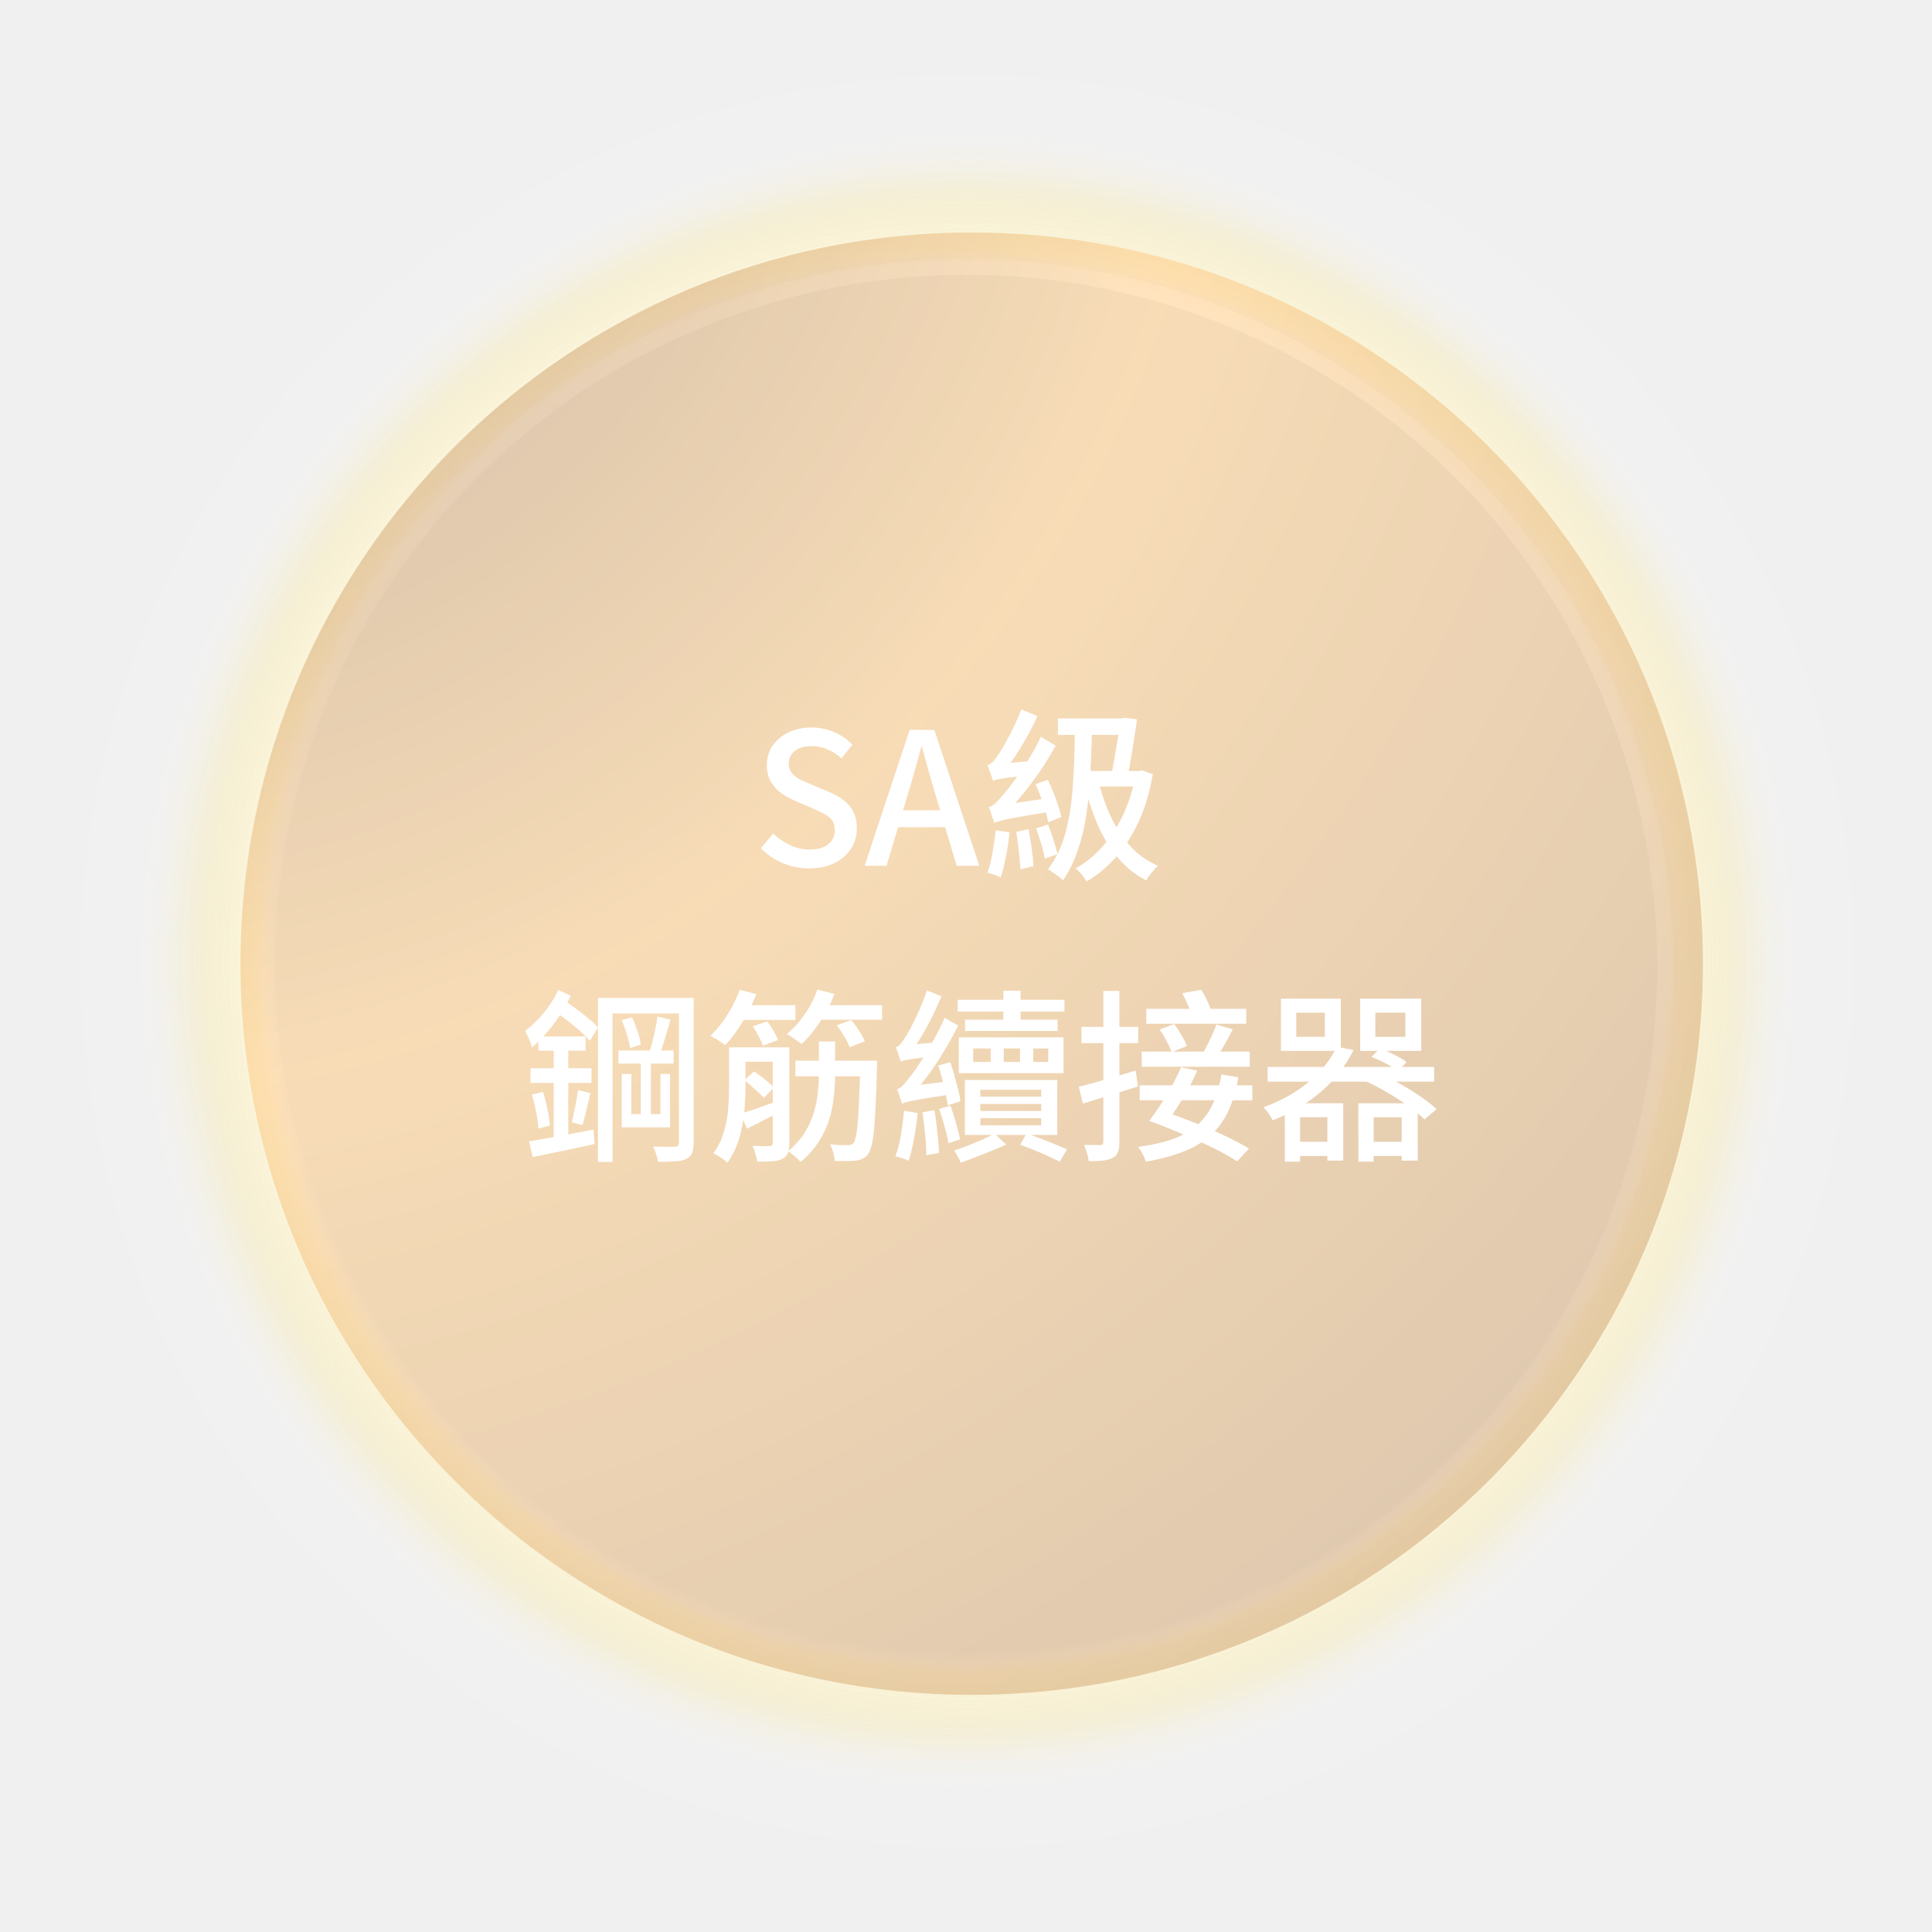
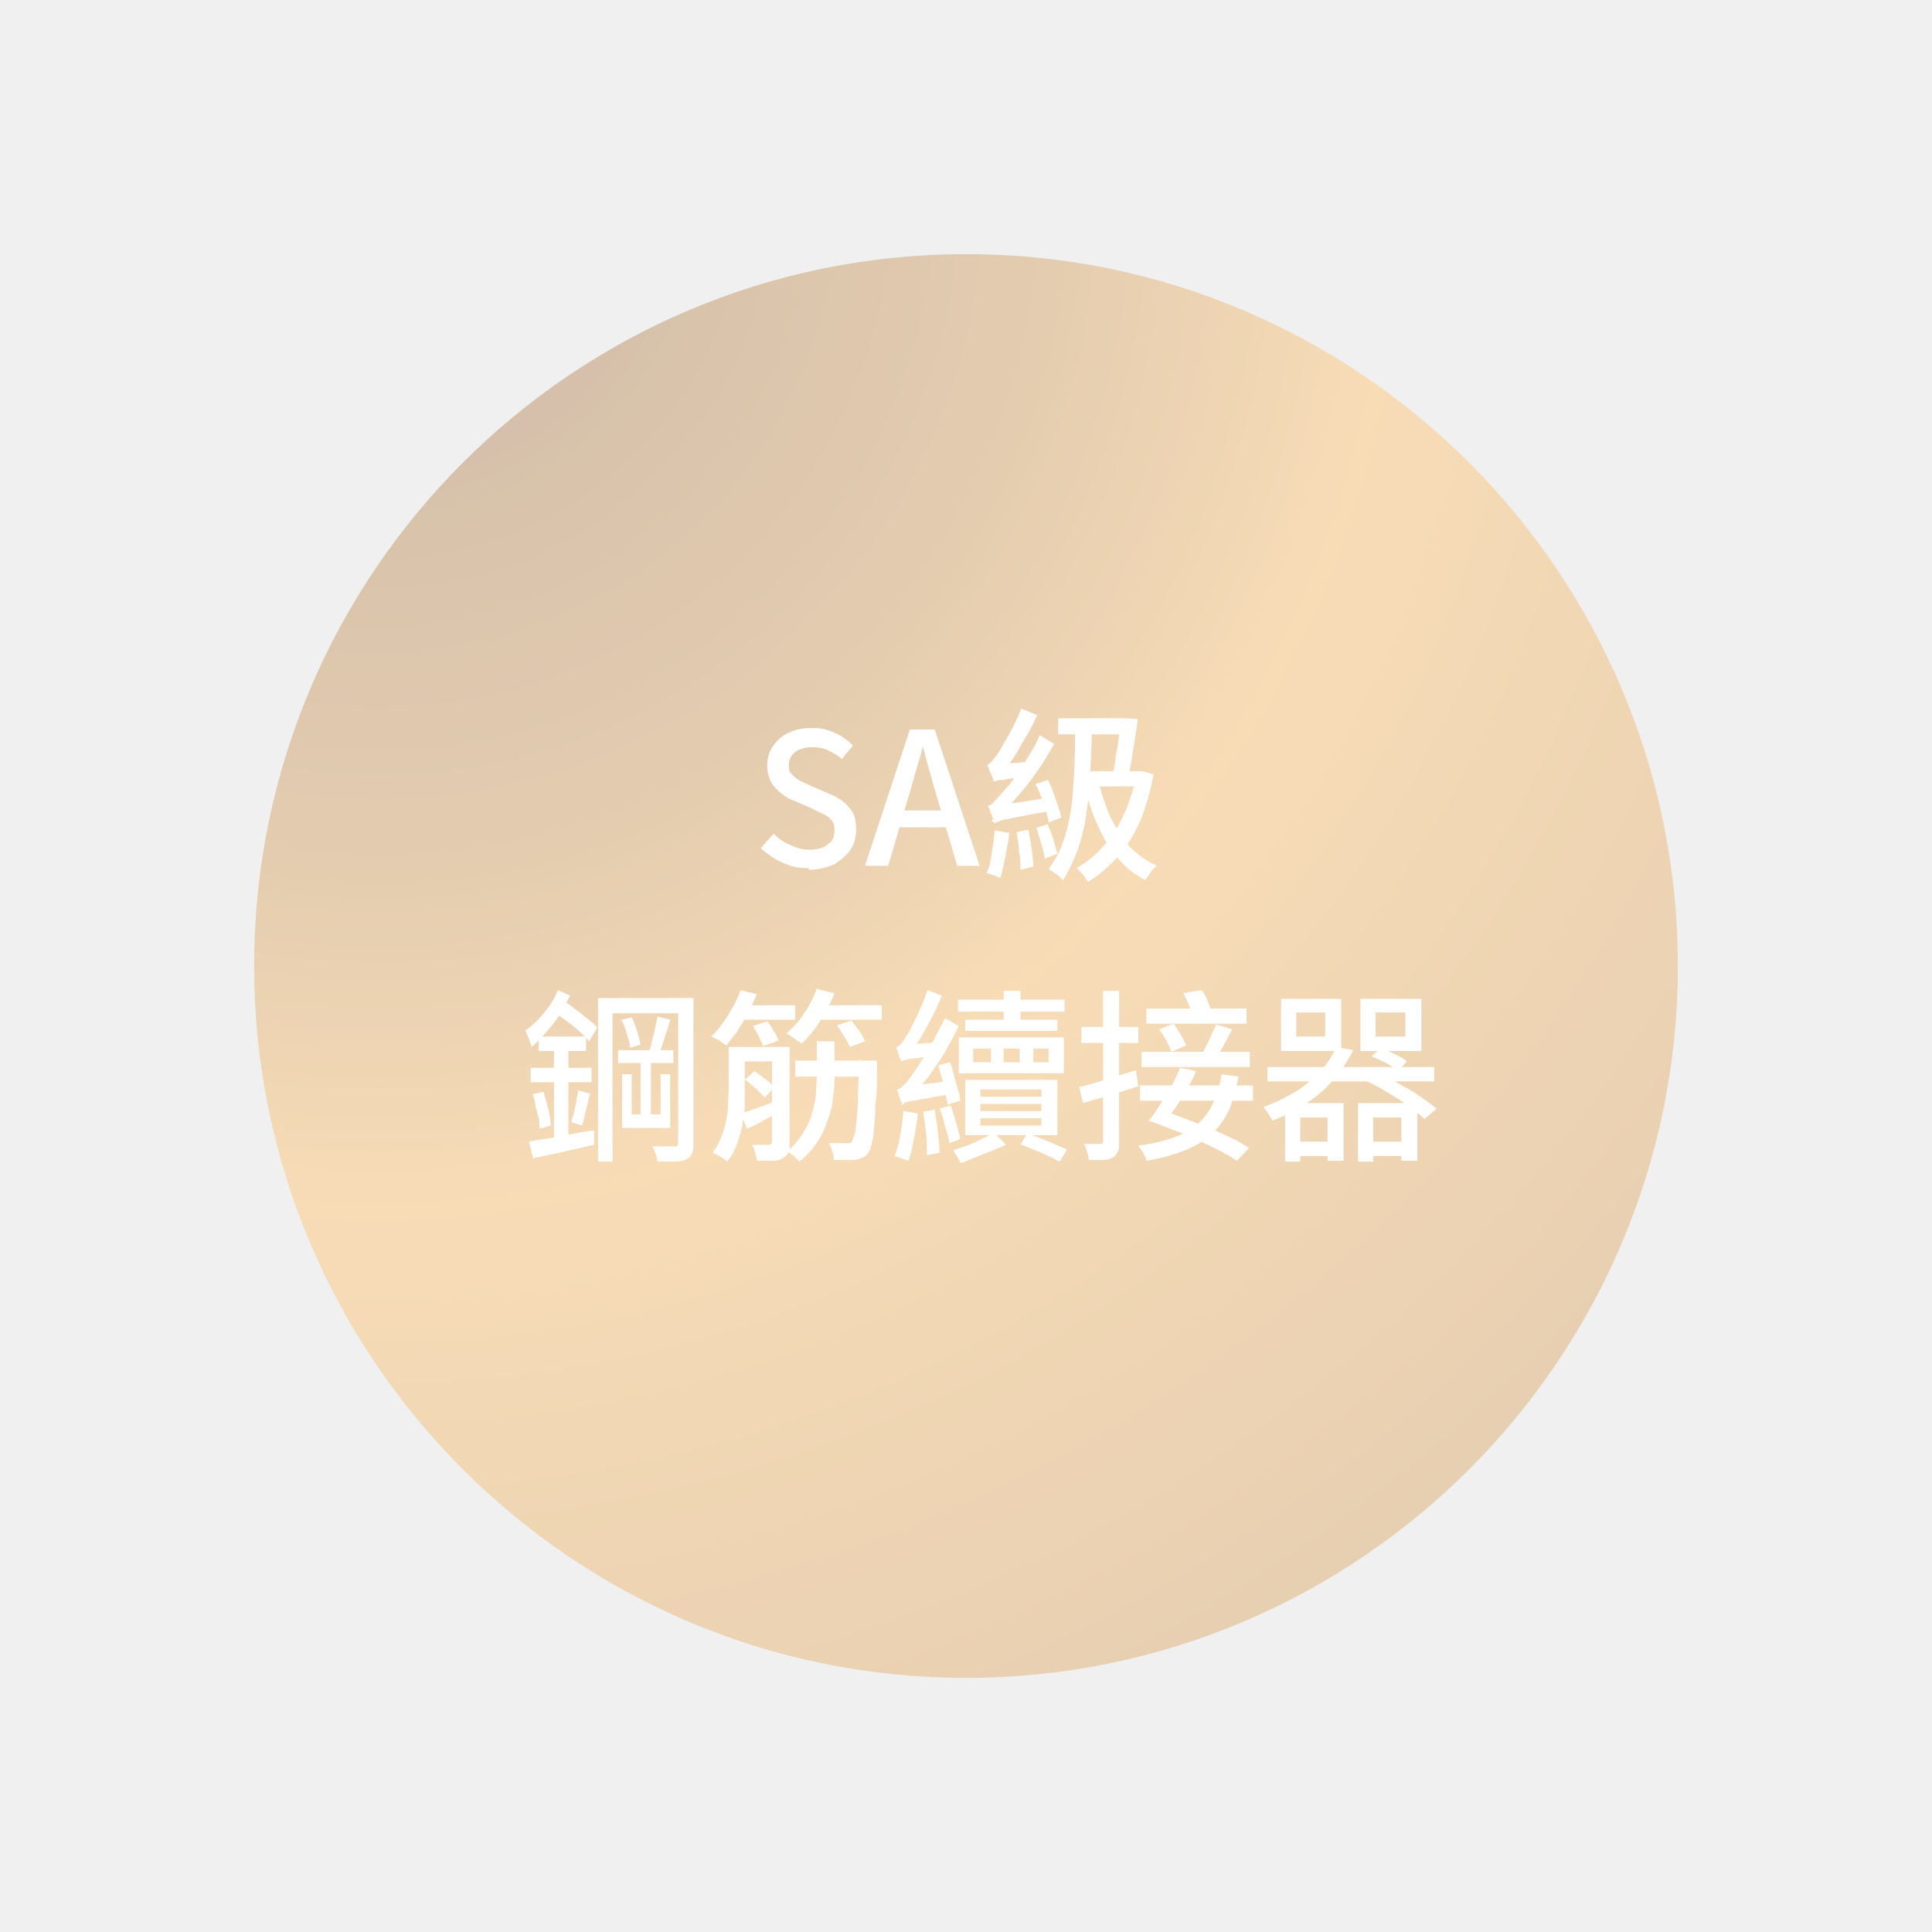
- <svg xmlns="http://www.w3.org/2000/svg" width="241" height="241" viewBox="0 0 241 241" fill="none">
-   <path d="M164.106 44.972C205.819 69.055 220.111 122.393 196.028 164.106C171.945 205.819 118.607 220.11 76.894 196.027C35.181 171.944 20.889 118.607 44.972 76.894C69.055 35.181 122.393 20.889 164.106 44.972Z" stroke="url(#paint0_linear_145_363)" stroke-width="2" />
-   <path opacity="0.9" d="M120.634 234.037C183.664 234.037 234.76 182.941 234.76 119.91C234.76 56.88 183.664 5.784 120.634 5.784C57.604 5.784 6.508 56.88 6.508 119.91C6.508 182.941 57.604 234.037 120.634 234.037Z" fill="url(#paint1_radial_145_363)" />
-   <path opacity="0.8" d="M121.21 211.42C171.584 211.42 212.42 170.584 212.42 120.21C212.42 69.836 171.584 29 121.21 29C70.836 29 30 69.836 30 120.21C30 170.584 70.836 211.42 121.21 211.42Z" fill="url(#paint2_radial_145_363)" fill-opacity="0.6" />
-   <path d="M100.923 108.322C99.758 108.322 98.654 108.1 97.611 107.655C96.584 107.21 95.679 106.597 94.897 105.815L96.461 103.975C97.075 104.573 97.772 105.056 98.554 105.424C99.352 105.792 100.164 105.976 100.992 105.976C102.004 105.976 102.779 105.754 103.315 105.309C103.867 104.864 104.143 104.289 104.143 103.584C104.143 103.063 104.028 102.649 103.798 102.342C103.568 102.02 103.246 101.752 102.832 101.537C102.434 101.322 101.974 101.1 101.452 100.87L99.106 99.858C98.554 99.628 98.01 99.329 97.473 98.961C96.952 98.578 96.515 98.102 96.162 97.535C95.825 96.952 95.656 96.247 95.656 95.419C95.656 94.53 95.894 93.732 96.369 93.027C96.845 92.322 97.504 91.77 98.347 91.371C99.191 90.957 100.149 90.75 101.222 90.75C102.219 90.75 103.162 90.942 104.051 91.325C104.941 91.708 105.7 92.23 106.328 92.889L104.971 94.591C104.435 94.116 103.86 93.748 103.246 93.487C102.648 93.211 101.974 93.073 101.222 93.073C100.348 93.073 99.658 93.272 99.152 93.671C98.646 94.054 98.393 94.576 98.393 95.235C98.393 95.726 98.524 96.132 98.784 96.454C99.045 96.761 99.382 97.021 99.796 97.236C100.226 97.435 100.663 97.627 101.107 97.811L103.43 98.8C104.105 99.076 104.703 99.413 105.224 99.812C105.746 100.211 106.152 100.694 106.443 101.261C106.735 101.828 106.88 102.534 106.88 103.377C106.88 104.282 106.643 105.11 106.167 105.861C105.692 106.597 105.01 107.195 104.12 107.655C103.231 108.1 102.165 108.322 100.923 108.322ZM107.855 108L113.467 91.049H116.549L122.161 108H119.332L116.595 98.8C116.319 97.88 116.051 96.952 115.79 96.017C115.53 95.066 115.269 94.116 115.008 93.165H114.916C114.671 94.131 114.41 95.082 114.134 96.017C113.874 96.952 113.605 97.88 113.329 98.8L110.592 108H107.855ZM111.029 103.193V101.077H118.941V103.193H111.029ZM129.178 97.811L130.696 97.282C130.957 97.773 131.194 98.302 131.409 98.869C131.639 99.436 131.838 99.988 132.007 100.525C132.191 101.046 132.314 101.514 132.375 101.928L130.742 102.572C130.681 102.158 130.566 101.683 130.397 101.146C130.244 100.594 130.06 100.027 129.845 99.444C129.63 98.861 129.408 98.317 129.178 97.811ZM126.763 103.768L128.304 103.423C128.442 104.159 128.572 104.956 128.695 105.815C128.818 106.674 128.894 107.417 128.925 108.046L127.292 108.437C127.261 107.808 127.192 107.057 127.085 106.183C126.993 105.309 126.886 104.504 126.763 103.768ZM124.21 103.561L125.935 103.837C125.828 104.849 125.674 105.861 125.475 106.873C125.291 107.885 125.076 108.744 124.831 109.449C124.647 109.357 124.379 109.25 124.026 109.127C123.689 109.004 123.405 108.912 123.175 108.851C123.436 108.161 123.643 107.341 123.796 106.39C123.965 105.439 124.103 104.496 124.21 103.561ZM123.865 97.42C123.834 97.267 123.773 97.075 123.681 96.845C123.604 96.6 123.52 96.354 123.428 96.109C123.351 95.848 123.267 95.626 123.175 95.442C123.405 95.381 123.62 95.25 123.819 95.051C124.034 94.836 124.256 94.553 124.486 94.2C124.609 94.031 124.785 93.755 125.015 93.372C125.245 92.989 125.498 92.536 125.774 92.015C126.065 91.478 126.349 90.911 126.625 90.313C126.916 89.715 127.169 89.109 127.384 88.496L129.408 89.324C129.04 90.167 128.618 91.011 128.143 91.854C127.683 92.682 127.2 93.479 126.694 94.246C126.188 95.013 125.674 95.703 125.153 96.316V96.339C125.153 96.339 125.084 96.377 124.946 96.454C124.823 96.531 124.678 96.623 124.509 96.73C124.34 96.837 124.187 96.952 124.049 97.075C123.926 97.198 123.865 97.313 123.865 97.42ZM123.865 97.397L123.819 95.856L124.762 95.258L128.764 94.936C128.718 95.197 128.672 95.496 128.626 95.833C128.595 96.17 128.572 96.454 128.557 96.684C127.668 96.776 126.939 96.86 126.372 96.937C125.805 96.998 125.352 97.06 125.015 97.121C124.693 97.167 124.448 97.213 124.279 97.259C124.11 97.305 123.972 97.351 123.865 97.397ZM124.026 102.641C123.995 102.503 123.934 102.319 123.842 102.089C123.765 101.844 123.681 101.591 123.589 101.33C123.512 101.069 123.428 100.847 123.336 100.663C123.612 100.617 123.888 100.464 124.164 100.203C124.455 99.927 124.777 99.574 125.13 99.145C125.329 98.93 125.613 98.585 125.981 98.11C126.364 97.619 126.778 97.044 127.223 96.385C127.683 95.71 128.143 94.99 128.603 94.223C129.063 93.456 129.477 92.682 129.845 91.9L131.685 93.027C131.102 94.07 130.466 95.105 129.776 96.132C129.086 97.144 128.365 98.11 127.614 99.03C126.863 99.95 126.104 100.793 125.337 101.56V101.606C125.337 101.606 125.268 101.644 125.13 101.721C125.007 101.782 124.854 101.867 124.67 101.974C124.501 102.081 124.348 102.196 124.21 102.319C124.087 102.442 124.026 102.549 124.026 102.641ZM124.026 102.641L123.934 101.054L124.877 100.41L130.995 99.536C130.949 99.797 130.918 100.096 130.903 100.433C130.903 100.77 130.911 101.046 130.926 101.261C129.531 101.491 128.404 101.683 127.545 101.836C126.702 101.974 126.042 102.097 125.567 102.204C125.107 102.296 124.77 102.38 124.555 102.457C124.34 102.518 124.164 102.58 124.026 102.641ZM129.247 103.331L130.742 102.848C130.972 103.431 131.194 104.067 131.409 104.757C131.639 105.447 131.808 106.045 131.915 106.551L130.328 107.103C130.251 106.597 130.106 105.991 129.891 105.286C129.676 104.581 129.462 103.929 129.247 103.331ZM131.961 89.623H140.287V91.67H131.961V89.623ZM139.758 89.623H139.988L140.333 89.531L141.828 89.738C141.736 90.459 141.621 91.233 141.483 92.061C141.36 92.889 141.23 93.717 141.092 94.545C140.954 95.373 140.808 96.147 140.655 96.868L138.631 96.661C138.784 95.925 138.93 95.135 139.068 94.292C139.221 93.433 139.359 92.613 139.482 91.831C139.605 91.049 139.697 90.397 139.758 89.876V89.623ZM134.974 96.178H142.265V98.11H134.629L134.974 96.178ZM141.667 96.178H142.058L142.426 96.086L143.806 96.569C143.423 98.777 142.84 100.74 142.058 102.457C141.276 104.159 140.333 105.639 139.229 106.896C138.125 108.138 136.898 109.158 135.549 109.955C135.396 109.694 135.189 109.403 134.928 109.081C134.667 108.759 134.414 108.506 134.169 108.322C135.38 107.663 136.492 106.766 137.504 105.631C138.516 104.496 139.382 103.162 140.103 101.629C140.824 100.096 141.345 98.417 141.667 96.592V96.178ZM134.077 90.428H136.216C136.185 92.559 136.116 94.56 136.009 96.431C135.917 98.302 135.748 100.05 135.503 101.675C135.258 103.285 134.897 104.772 134.422 106.137C133.962 107.486 133.356 108.713 132.605 109.817C132.482 109.694 132.306 109.541 132.076 109.357C131.846 109.188 131.601 109.012 131.34 108.828C131.095 108.659 130.888 108.529 130.719 108.437C131.716 107.149 132.452 105.608 132.927 103.814C133.402 102.005 133.709 99.973 133.847 97.719C134 95.465 134.077 93.035 134.077 90.428ZM137.044 97.443C137.412 99.022 137.926 100.51 138.585 101.905C139.244 103.3 140.057 104.527 141.023 105.585C141.989 106.628 143.131 107.433 144.45 108C144.281 108.138 144.105 108.314 143.921 108.529C143.737 108.744 143.561 108.966 143.392 109.196C143.223 109.426 143.085 109.633 142.978 109.817C141.613 109.112 140.433 108.169 139.436 106.988C138.439 105.807 137.604 104.443 136.929 102.894C136.254 101.345 135.702 99.651 135.273 97.811L137.044 97.443ZM79.927 131.73H81.192V139.895H79.927V131.73ZM77.558 133.961H78.754V140.631H77.558V133.961ZM82.388 133.961H83.584V140.631H82.388V133.961ZM82.02 126.785L83.63 127.199C83.492 127.72 83.339 128.257 83.17 128.809C83.017 129.361 82.856 129.89 82.687 130.396C82.534 130.902 82.388 131.354 82.25 131.753L80.962 131.362C81.1 130.948 81.238 130.48 81.376 129.959C81.514 129.422 81.637 128.878 81.744 128.326C81.867 127.759 81.959 127.245 82.02 126.785ZM77.535 127.245L78.823 126.9C79.099 127.452 79.337 128.05 79.536 128.694C79.751 129.323 79.881 129.859 79.927 130.304L78.593 130.741C78.532 130.281 78.401 129.721 78.202 129.062C78.003 128.403 77.78 127.797 77.535 127.245ZM74.591 124.485H85.585V126.417H76.408V144.932H74.591V124.485ZM84.688 124.485H86.528V142.563C86.528 143.115 86.459 143.544 86.321 143.851C86.183 144.173 85.945 144.411 85.608 144.564C85.271 144.733 84.818 144.832 84.251 144.863C83.684 144.909 82.963 144.932 82.089 144.932C82.058 144.687 81.982 144.372 81.859 143.989C81.736 143.606 81.606 143.284 81.468 143.023C82.081 143.038 82.649 143.046 83.17 143.046C83.707 143.046 84.059 143.046 84.228 143.046C84.397 143.031 84.512 142.992 84.573 142.931C84.65 142.854 84.688 142.724 84.688 142.54V124.485ZM77.144 131.04H84.021V132.673H77.144V131.04ZM78.11 138.975H82.917V140.631H78.11V138.975ZM67.162 129.292H73.05V131.063H67.162V129.292ZM66.173 133.248H73.786V135.088H66.173V133.248ZM66.357 136.537L67.737 136.215C67.952 136.874 68.136 137.595 68.289 138.377C68.458 139.159 68.557 139.834 68.588 140.401L67.139 140.792C67.124 140.209 67.039 139.527 66.886 138.745C66.733 137.948 66.556 137.212 66.357 136.537ZM65.989 142.379C67.016 142.21 68.243 141.996 69.669 141.735C71.11 141.459 72.567 141.183 74.039 140.907L74.177 142.701C72.828 143.008 71.478 143.299 70.129 143.575C68.78 143.851 67.553 144.104 66.449 144.334L65.989 142.379ZM72.107 135.985L73.648 136.353C73.479 137.043 73.311 137.756 73.142 138.492C72.973 139.228 72.812 139.849 72.659 140.355L71.325 139.987C71.417 139.634 71.509 139.22 71.601 138.745C71.708 138.27 71.808 137.787 71.9 137.296C71.992 136.805 72.061 136.368 72.107 135.985ZM69.071 130.074H70.888V142.218L69.071 142.494V130.074ZM69.646 123.496L71.187 124.209C70.819 125.022 70.374 125.827 69.853 126.624C69.332 127.421 68.772 128.165 68.174 128.855C67.576 129.53 66.978 130.128 66.38 130.649C66.334 130.496 66.257 130.289 66.15 130.028C66.058 129.767 65.951 129.507 65.828 129.246C65.705 128.985 65.598 128.771 65.506 128.602C66.303 128.004 67.07 127.26 67.806 126.371C68.557 125.466 69.171 124.508 69.646 123.496ZM68.841 125.957L69.738 124.439C70.351 124.776 70.957 125.167 71.555 125.612C72.168 126.041 72.736 126.478 73.257 126.923C73.794 127.352 74.238 127.766 74.591 128.165L73.579 129.844C73.211 129.415 72.766 128.97 72.245 128.51C71.739 128.05 71.195 127.605 70.612 127.176C70.029 126.731 69.439 126.325 68.841 125.957ZM91.887 130.649H97.453V132.443H91.887V130.649ZM99.224 132.305H108.217V134.26H99.224V132.305ZM96.395 130.649H98.465V142.609C98.465 143.13 98.404 143.544 98.281 143.851C98.158 144.158 97.928 144.395 97.591 144.564C97.254 144.733 96.832 144.832 96.326 144.863C95.82 144.894 95.199 144.909 94.463 144.909C94.432 144.633 94.356 144.303 94.233 143.92C94.126 143.552 94.003 143.222 93.865 142.931C94.34 142.946 94.785 142.962 95.199 142.977C95.613 142.977 95.889 142.969 96.027 142.954C96.272 142.954 96.395 142.831 96.395 142.586V130.649ZM107.32 132.305H109.413C109.413 132.305 109.413 132.366 109.413 132.489C109.413 132.596 109.413 132.727 109.413 132.88C109.413 133.018 109.405 133.133 109.39 133.225C109.344 135.034 109.29 136.575 109.229 137.848C109.168 139.105 109.099 140.14 109.022 140.953C108.945 141.766 108.846 142.41 108.723 142.885C108.616 143.345 108.485 143.682 108.332 143.897C108.117 144.188 107.887 144.395 107.642 144.518C107.412 144.641 107.128 144.725 106.791 144.771C106.484 144.802 106.093 144.817 105.618 144.817C105.143 144.832 104.644 144.832 104.123 144.817C104.108 144.495 104.046 144.135 103.939 143.736C103.832 143.353 103.694 143.023 103.525 142.747C104 142.793 104.437 142.824 104.836 142.839C105.25 142.839 105.549 142.839 105.733 142.839C105.917 142.839 106.063 142.824 106.17 142.793C106.277 142.747 106.385 142.663 106.492 142.54C106.63 142.356 106.753 141.927 106.86 141.252C106.967 140.577 107.052 139.558 107.113 138.193C107.19 136.813 107.259 134.981 107.32 132.696V132.305ZM90.944 130.649H92.991V135.686C92.991 136.391 92.96 137.158 92.899 137.986C92.853 138.814 92.746 139.65 92.577 140.493C92.424 141.321 92.194 142.126 91.887 142.908C91.596 143.675 91.212 144.388 90.737 145.047C90.614 144.909 90.446 144.763 90.231 144.61C90.016 144.472 89.794 144.326 89.564 144.173C89.334 144.035 89.135 143.935 88.966 143.874C89.564 143.077 90.001 142.203 90.277 141.252C90.568 140.301 90.752 139.343 90.829 138.377C90.906 137.396 90.944 136.491 90.944 135.663V130.649ZM92.002 125.382H99.224V127.222H92.002V125.382ZM101.616 125.382H110.034V127.199H101.616V125.382ZM92.278 123.473L94.348 124.002C94.041 124.799 93.673 125.589 93.244 126.371C92.83 127.153 92.385 127.889 91.91 128.579C91.435 129.269 90.952 129.867 90.461 130.373C90.323 130.266 90.139 130.135 89.909 129.982C89.694 129.829 89.464 129.683 89.219 129.545C88.989 129.407 88.79 129.292 88.621 129.2C89.372 128.495 90.07 127.636 90.714 126.624C91.358 125.597 91.879 124.546 92.278 123.473ZM101.961 123.45L104.1 123.979C103.625 125.206 103.019 126.371 102.283 127.475C101.562 128.579 100.796 129.499 99.983 130.235C99.845 130.112 99.661 129.974 99.431 129.821C99.216 129.668 98.994 129.514 98.764 129.361C98.534 129.208 98.327 129.085 98.143 128.993C98.956 128.334 99.699 127.513 100.374 126.532C101.064 125.551 101.593 124.523 101.961 123.45ZM93.911 128.027L95.705 127.406C95.966 127.743 96.226 128.134 96.487 128.579C96.748 129.024 96.939 129.407 97.062 129.729L95.176 130.442C95.069 130.135 94.892 129.752 94.647 129.292C94.402 128.832 94.156 128.41 93.911 128.027ZM104.376 127.889L106.193 127.245C106.515 127.628 106.837 128.073 107.159 128.579C107.496 129.085 107.734 129.522 107.872 129.89L105.986 130.626C105.848 130.243 105.626 129.798 105.319 129.292C105.012 128.771 104.698 128.303 104.376 127.889ZM102.145 129.913H104.169V134.122C104.169 134.996 104.115 135.901 104.008 136.836C103.916 137.771 103.724 138.714 103.433 139.665C103.142 140.6 102.705 141.52 102.122 142.425C101.555 143.314 100.803 144.158 99.868 144.955C99.684 144.725 99.446 144.487 99.155 144.242C98.864 143.997 98.588 143.782 98.327 143.598C99.186 142.862 99.868 142.095 100.374 141.298C100.88 140.485 101.256 139.665 101.501 138.837C101.762 137.994 101.93 137.173 102.007 136.376C102.099 135.579 102.145 134.812 102.145 134.076V129.913ZM92.393 138.906C92.991 138.737 93.689 138.515 94.486 138.239C95.283 137.948 96.119 137.649 96.993 137.342L97.246 138.745C96.525 139.098 95.82 139.45 95.13 139.803C94.455 140.156 93.804 140.485 93.175 140.792L92.393 138.906ZM92.853 134.743L94.072 133.639C94.532 133.961 94.992 134.306 95.452 134.674C95.912 135.042 96.272 135.372 96.533 135.663L95.291 136.951C95.015 136.644 94.639 136.284 94.164 135.87C93.704 135.441 93.267 135.065 92.853 134.743ZM119.464 124.715H132.781V126.187H119.464V124.715ZM120.384 127.199H131.93V128.602H120.384V127.199ZM125.168 123.588H127.307V128.004H125.168V123.588ZM121.396 130.787V132.466H130.757V130.787H121.396ZM119.602 129.407H132.666V133.869H119.602V129.407ZM122.293 137.71V138.584H129.883V137.71H122.293ZM122.293 139.481V140.378H129.883V139.481H122.293ZM122.293 135.939V136.79H129.883V135.939H122.293ZM120.361 134.72H131.884V141.574H120.361V134.72ZM127.261 142.793L128.043 141.39C128.948 141.697 129.86 142.034 130.78 142.402C131.7 142.77 132.474 143.092 133.103 143.368L132.206 144.909C131.593 144.602 130.834 144.25 129.929 143.851C129.04 143.468 128.15 143.115 127.261 142.793ZM124.064 141.413L125.513 142.77C124.624 143.184 123.658 143.59 122.615 143.989C121.588 144.388 120.668 144.74 119.855 145.047C119.763 144.832 119.64 144.579 119.487 144.288C119.334 143.997 119.18 143.744 119.027 143.529C119.548 143.345 120.116 143.138 120.729 142.908C121.342 142.663 121.948 142.41 122.546 142.149C123.144 141.873 123.65 141.628 124.064 141.413ZM123.581 129.89H125.214V133.363H123.581V129.89ZM127.238 129.89H128.894V133.34H127.238V129.89ZM117.049 132.903L118.544 132.512C118.728 133.049 118.904 133.616 119.073 134.214C119.242 134.812 119.395 135.387 119.533 135.939C119.671 136.491 119.763 136.974 119.809 137.388L118.222 137.871C118.161 137.442 118.069 136.943 117.946 136.376C117.839 135.809 117.701 135.218 117.532 134.605C117.379 133.992 117.218 133.424 117.049 132.903ZM115.071 138.745L116.566 138.492C116.704 139.335 116.827 140.255 116.934 141.252C117.041 142.233 117.11 143.084 117.141 143.805L115.554 144.104C115.554 143.613 115.531 143.061 115.485 142.448C115.439 141.835 115.378 141.206 115.301 140.562C115.224 139.918 115.148 139.312 115.071 138.745ZM112.771 138.561L114.473 138.837C114.366 139.895 114.212 140.968 114.013 142.057C113.814 143.146 113.591 144.058 113.346 144.794C113.162 144.702 112.894 144.595 112.541 144.472C112.204 144.365 111.92 144.28 111.69 144.219C111.981 143.483 112.211 142.609 112.38 141.597C112.549 140.57 112.679 139.558 112.771 138.561ZM112.357 132.42C112.326 132.297 112.273 132.129 112.196 131.914C112.119 131.684 112.043 131.454 111.966 131.224C111.889 130.994 111.813 130.802 111.736 130.649C111.935 130.588 112.135 130.45 112.334 130.235C112.533 130.005 112.733 129.714 112.932 129.361C113.101 129.146 113.338 128.74 113.645 128.142C113.967 127.529 114.304 126.823 114.657 126.026C115.025 125.213 115.347 124.385 115.623 123.542L117.44 124.278C117.087 125.137 116.696 125.995 116.267 126.854C115.853 127.697 115.408 128.51 114.933 129.292C114.473 130.059 114.013 130.756 113.553 131.385V131.431C113.553 131.431 113.492 131.462 113.369 131.523C113.262 131.584 113.124 131.669 112.955 131.776C112.786 131.883 112.641 131.998 112.518 132.121C112.411 132.228 112.357 132.328 112.357 132.42ZM112.357 132.42L112.311 130.902L113.254 130.327L117.187 130.005C117.141 130.266 117.103 130.565 117.072 130.902C117.041 131.224 117.018 131.492 117.003 131.707C115.822 131.83 114.918 131.937 114.289 132.029C113.676 132.106 113.231 132.175 112.955 132.236C112.694 132.297 112.495 132.359 112.357 132.42ZM112.518 137.687C112.487 137.549 112.434 137.373 112.357 137.158C112.28 136.928 112.204 136.698 112.127 136.468C112.05 136.223 111.974 136.023 111.897 135.87C112.142 135.809 112.395 135.64 112.656 135.364C112.917 135.088 113.208 134.735 113.53 134.306C113.714 134.091 113.975 133.739 114.312 133.248C114.649 132.757 115.025 132.175 115.439 131.5C115.853 130.825 116.267 130.097 116.681 129.315C117.11 128.533 117.494 127.751 117.831 126.969L119.533 127.935C118.996 128.993 118.414 130.043 117.785 131.086C117.156 132.129 116.497 133.125 115.807 134.076C115.117 135.011 114.419 135.862 113.714 136.629V136.698C113.714 136.698 113.653 136.729 113.53 136.79C113.423 136.851 113.285 136.936 113.116 137.043C112.947 137.135 112.802 137.242 112.679 137.365C112.572 137.472 112.518 137.58 112.518 137.687ZM112.518 137.687L112.449 136.123L113.392 135.502L118.751 134.835C118.705 135.08 118.667 135.372 118.636 135.709C118.621 136.046 118.621 136.315 118.636 136.514C117.409 136.698 116.42 136.851 115.669 136.974C114.933 137.097 114.35 137.204 113.921 137.296C113.507 137.373 113.2 137.442 113.001 137.503C112.802 137.549 112.641 137.61 112.518 137.687ZM117.164 138.331L118.567 137.917C118.797 138.576 119.027 139.305 119.257 140.102C119.487 140.884 119.656 141.559 119.763 142.126L118.314 142.609C118.222 142.026 118.061 141.336 117.831 140.539C117.616 139.742 117.394 139.006 117.164 138.331ZM134.575 135.571C135.464 135.341 136.538 135.05 137.795 134.697C139.068 134.329 140.356 133.946 141.659 133.547L141.958 135.525C140.762 135.908 139.566 136.284 138.37 136.652C137.174 137.02 136.078 137.357 135.081 137.664L134.575 135.571ZM134.897 128.096H141.981V130.12H134.897V128.096ZM137.634 123.611H139.635V142.425C139.635 142.977 139.574 143.406 139.451 143.713C139.344 144.02 139.129 144.257 138.807 144.426C138.5 144.595 138.102 144.71 137.611 144.771C137.136 144.832 136.53 144.855 135.794 144.84C135.779 144.564 135.71 144.227 135.587 143.828C135.48 143.445 135.357 143.107 135.219 142.816C135.679 142.831 136.093 142.839 136.461 142.839C136.844 142.839 137.105 142.839 137.243 142.839C137.504 142.839 137.634 142.701 137.634 142.425V123.611ZM142.993 125.842H155.459V127.705H142.993V125.842ZM142.418 131.178H155.896V133.064H142.418V131.178ZM144.649 128.418L146.466 127.751C146.788 128.165 147.095 128.633 147.386 129.154C147.693 129.66 147.915 130.105 148.053 130.488L146.144 131.247C146.021 130.864 145.814 130.404 145.523 129.867C145.247 129.33 144.956 128.847 144.649 128.418ZM151.733 127.797L153.78 128.395C153.458 129.024 153.121 129.652 152.768 130.281C152.431 130.894 152.109 131.431 151.802 131.891L150.077 131.316C150.261 130.994 150.46 130.626 150.675 130.212C150.89 129.798 151.089 129.376 151.273 128.947C151.472 128.518 151.626 128.134 151.733 127.797ZM142.165 135.387H156.218V137.25H142.165V135.387ZM152.354 134.03L154.47 134.375C154.194 135.985 153.78 137.388 153.228 138.584C152.676 139.765 151.948 140.769 151.043 141.597C150.154 142.41 149.042 143.084 147.708 143.621C146.374 144.158 144.779 144.587 142.924 144.909C142.847 144.602 142.709 144.273 142.51 143.92C142.326 143.583 142.142 143.299 141.958 143.069C143.66 142.839 145.117 142.509 146.328 142.08C147.539 141.635 148.544 141.06 149.341 140.355C150.154 139.634 150.798 138.76 151.273 137.733C151.764 136.69 152.124 135.456 152.354 134.03ZM147.478 123.887L149.847 123.473C150.138 123.918 150.407 124.416 150.652 124.968C150.897 125.52 151.081 125.995 151.204 126.394L148.72 126.923C148.628 126.524 148.459 126.034 148.214 125.451C147.969 124.868 147.723 124.347 147.478 123.887ZM143.338 139.826C143.798 139.243 144.273 138.576 144.764 137.825C145.255 137.074 145.722 136.292 146.167 135.479C146.627 134.651 147.01 133.869 147.317 133.133L149.341 133.547C149.019 134.314 148.636 135.096 148.191 135.893C147.746 136.69 147.286 137.457 146.811 138.193C146.351 138.914 145.922 139.542 145.523 140.079L143.338 139.826ZM143.338 139.826L144.672 138.469C145.577 138.76 146.535 139.098 147.547 139.481C148.574 139.864 149.594 140.271 150.606 140.7C151.633 141.129 152.592 141.566 153.481 142.011C154.386 142.456 155.16 142.877 155.804 143.276L154.332 144.863C153.734 144.48 153.006 144.058 152.147 143.598C151.288 143.153 150.353 142.709 149.341 142.264C148.344 141.804 147.325 141.367 146.282 140.953C145.255 140.524 144.273 140.148 143.338 139.826ZM161.692 126.325V129.338H165.257V126.325H161.692ZM159.783 124.577H167.258V131.086H159.783V124.577ZM171.559 126.325V129.338H175.308V126.325H171.559ZM169.673 124.577H177.286V131.086H169.673V124.577ZM158.127 133.087H178.896V134.927H158.127V133.087ZM161.255 142.425H166.614V144.196H161.255V142.425ZM170.363 142.425H175.998V144.196H170.363V142.425ZM160.266 137.618H167.557V144.771H165.579V139.366H162.175V144.909H160.266V137.618ZM169.443 137.618H176.849V144.771H174.848V139.366H171.352V144.909H169.443V137.618ZM166.729 130.58L168.845 130.971C168.278 132.121 167.542 133.24 166.637 134.329C165.732 135.402 164.628 136.399 163.325 137.319C162.022 138.239 160.496 139.052 158.748 139.757C158.687 139.588 158.587 139.404 158.449 139.205C158.326 138.99 158.188 138.791 158.035 138.607C157.882 138.408 157.736 138.247 157.598 138.124C159.223 137.526 160.642 136.821 161.853 136.008C163.064 135.18 164.076 134.306 164.889 133.386C165.702 132.451 166.315 131.515 166.729 130.58ZM171.076 131.845L172.134 130.787C172.701 130.986 173.299 131.247 173.928 131.569C174.572 131.876 175.078 132.182 175.446 132.489L174.365 133.639C174.012 133.332 173.522 133.01 172.893 132.673C172.264 132.336 171.659 132.06 171.076 131.845ZM169.673 134.559L170.823 133.317C171.912 133.762 172.977 134.275 174.02 134.858C175.078 135.425 176.052 136.008 176.941 136.606C177.846 137.204 178.597 137.787 179.195 138.354L177.7 139.642C177.133 139.075 176.42 138.492 175.561 137.894C174.718 137.281 173.79 136.69 172.778 136.123C171.766 135.54 170.731 135.019 169.673 134.559Z" fill="white" />
+ <svg xmlns="http://www.w3.org/2000/svg" id="_圖層_1" data-name="圖層_1" version="1.1" viewBox="0 0 241 241">
  <defs>
-     <linearGradient id="paint0_linear_145_363" x1="164.606" y1="44.106" x2="76.394" y2="196.894" gradientUnits="userSpaceOnUse">
-       <stop stop-color="white" />
-       <stop offset="1" stop-color="white" stop-opacity="0" />
-     </linearGradient>
-     <radialGradient id="paint1_radial_145_363" cx="0" cy="0" r="1" gradientUnits="userSpaceOnUse" gradientTransform="translate(120.634 119.91) scale(114.126)">
-       <stop offset="0.75" stop-color="white" stop-opacity="0" />
-       <stop offset="0.77" stop-color="#FFF9E2" stop-opacity="0.9" />
-       <stop offset="0.84" stop-color="#FFEC9C" stop-opacity="0.3" />
-       <stop offset="0.9" stop-color="white" stop-opacity="0.1" />
-       <stop offset="1" stop-color="white" stop-opacity="0" />
-     </radialGradient>
-     <radialGradient id="paint2_radial_145_363" cx="0" cy="0" r="1" gradientUnits="userSpaceOnUse" gradientTransform="translate(7.80998 -7.41998) scale(422.74)">
-       <stop stop-color="#A27057" />
-       <stop offset="0.14" stop-color="#BF9261" />
-       <stop offset="0.22" stop-color="#D6A569" />
-       <stop offset="0.34" stop-color="#FFC677" />
-       <stop offset="0.81" stop-color="#AA815D" />
-       <stop offset="1" stop-color="#DAAB6B" />
+     <style>
+       .st0 {
+         fill: url(#_未命名漸層_3);
+         fill-opacity: .6;
+         isolation: isolate;
+         opacity: .8;
+       }
+ 
+       .st1 {
+         fill: #fff;
+       }
+     </style>
+     <radialGradient id="_未命名漸層_3" data-name="未命名漸層 3" cx="-837" cy="660" fx="-837" fy="660" r="1" gradientTransform="translate(353846.7 279005.7) scale(422.7 -422.7)" gradientUnits="userSpaceOnUse">
+       <stop offset="0" stop-color="#a27057" />
+       <stop offset=".1" stop-color="#bf9261" />
+       <stop offset=".2" stop-color="#d6a569" />
+       <stop offset=".3" stop-color="#ffc677" />
+       <stop offset=".8" stop-color="#aa815d" />
+       <stop offset="1" stop-color="#daab6b" />
    </radialGradient>
  </defs>
+   <path class="st0" d="M120.5,209.3c49,0,88.8-39.8,88.8-88.8S169.5,31.7,120.5,31.7,31.7,71.5,31.7,120.5s39.8,88.8,88.8,88.8Z" />
+   <path class="st1" d="M100.9,108.3c-1.2,0-2.3-.2-3.3-.7-1-.4-1.9-1.1-2.7-1.8l1.6-1.8c.6.6,1.3,1.1,2.1,1.4.8.4,1.6.6,2.4.6s1.8-.2,2.3-.7c.6-.4.8-1,.8-1.7s-.1-.9-.3-1.2c-.2-.3-.6-.6-1-.8-.4-.2-.9-.4-1.4-.7l-2.3-1c-.6-.2-1.1-.5-1.6-.9-.5-.4-1-.9-1.3-1.4-.3-.6-.5-1.3-.5-2.1s.2-1.7.7-2.4c.5-.7,1.1-1.3,2-1.7.8-.4,1.8-.6,2.9-.6s1.9.2,2.8.6c.9.4,1.6.9,2.3,1.6l-1.4,1.7c-.5-.5-1.1-.8-1.7-1.1-.6-.3-1.3-.4-2-.4s-1.6.2-2.1.6c-.5.4-.8.9-.8,1.6s.1.9.4,1.2c.3.3.6.6,1,.8.4.2.9.4,1.3.6l2.3,1c.7.3,1.3.6,1.8,1,.5.4.9.9,1.2,1.4.3.6.4,1.3.4,2.1s-.2,1.7-.7,2.5c-.5.7-1.2,1.3-2,1.8-.9.4-2,.7-3.2.7ZM107.9,108l5.6-17h3.1l5.6,17h-2.8l-2.7-9.2c-.3-.9-.5-1.8-.8-2.8-.3-1-.5-1.9-.8-2.9h0c-.2,1-.5,1.9-.8,2.9-.3.9-.5,1.9-.8,2.8l-2.7,9.2h-2.7ZM111,103.2v-2.1h7.9v2.1h-7.9ZM129.2,97.8l1.5-.5c.3.5.5,1,.7,1.6.2.6.4,1.1.6,1.7.2.5.3,1,.4,1.4l-1.6.6c0-.4-.2-.9-.3-1.4-.2-.6-.3-1.1-.6-1.7-.2-.6-.4-1.1-.7-1.6ZM126.8,103.8l1.5-.3c.1.7.3,1.5.4,2.4.1.9.2,1.6.2,2.2l-1.6.4c0-.6,0-1.4-.2-2.3,0-.9-.2-1.7-.3-2.4ZM124.2,103.6l1.7.3c-.1,1-.3,2-.5,3-.2,1-.4,1.9-.6,2.6-.2,0-.5-.2-.8-.3-.3-.1-.6-.2-.9-.3.3-.7.5-1.5.6-2.5.2-1,.3-1.9.4-2.8ZM123.9,97.4c0-.2,0-.3-.2-.6,0-.2-.2-.5-.3-.7,0-.3-.2-.5-.3-.7.2,0,.4-.2.6-.4.2-.2.4-.5.7-.9.1-.2.3-.4.5-.8.2-.4.5-.8.8-1.4.3-.5.6-1.1.9-1.7.3-.6.5-1.2.8-1.8l2,.8c-.4.8-.8,1.7-1.3,2.5-.5.8-.9,1.6-1.4,2.4s-1,1.5-1.5,2.1h0s0,0-.2.1c-.1,0-.3.2-.4.3-.2.1-.3.2-.5.3-.1.1-.2.2-.2.3ZM123.9,97.4v-1.5s.9-.6.9-.6l4-.3c0,.3,0,.6-.1.9,0,.3,0,.6,0,.9-.9,0-1.6.2-2.2.3-.6,0-1,.1-1.4.2-.3,0-.6,0-.7.1-.2,0-.3,0-.4.1ZM124,102.6c0-.1,0-.3-.2-.6,0-.2-.2-.5-.3-.8,0-.3-.2-.5-.3-.7.3,0,.6-.2.8-.5.3-.3.6-.6,1-1.1.2-.2.5-.6.9-1,.4-.5.8-1.1,1.2-1.7.5-.7.9-1.4,1.4-2.2.5-.8.9-1.5,1.2-2.3l1.8,1.1c-.6,1-1.2,2.1-1.9,3.1-.7,1-1.4,2-2.2,2.9-.8.9-1.5,1.8-2.3,2.5h0s0,0-.2.2c-.1,0-.3.1-.5.3-.2.1-.3.2-.5.3-.1.1-.2.2-.2.3ZM124,102.6v-1.6c0,0,.9-.6.9-.6l6.1-.9c0,.3,0,.6,0,.9,0,.3,0,.6,0,.8-1.4.2-2.5.4-3.4.6-.8.1-1.5.3-2,.4-.5,0-.8.2-1,.3-.2,0-.4.1-.5.2ZM129.2,103.3l1.5-.5c.2.6.5,1.2.7,1.9.2.7.4,1.3.5,1.8l-1.6.6c0-.5-.2-1.1-.4-1.8-.2-.7-.4-1.4-.6-2ZM132,89.6h8.3v2h-8.3v-2ZM139.8,89.6h.6c0,0,1.5.1,1.5.1,0,.7-.2,1.5-.3,2.3-.1.8-.3,1.7-.4,2.5-.1.8-.3,1.6-.4,2.3l-2-.2c.2-.7.3-1.5.4-2.4.2-.9.3-1.7.4-2.5s.2-1.4.3-2v-.3ZM135,96.2h7.3v1.9h-7.6l.3-1.9ZM141.7,96.2h.8c0,0,1.4.4,1.4.4-.4,2.2-1,4.2-1.7,5.9-.8,1.7-1.7,3.2-2.8,4.4-1.1,1.2-2.3,2.3-3.7,3.1-.2-.3-.4-.6-.6-.9-.3-.3-.5-.6-.8-.8,1.2-.7,2.3-1.6,3.3-2.7,1-1.1,1.9-2.5,2.6-4,.7-1.5,1.2-3.2,1.6-5v-.4ZM134.1,90.4h2.1c0,2.1-.1,4.1-.2,6,0,1.9-.3,3.6-.5,5.2-.2,1.6-.6,3.1-1.1,4.5-.5,1.3-1.1,2.6-1.8,3.7-.1-.1-.3-.3-.5-.5-.2-.2-.5-.3-.7-.5-.2-.2-.5-.3-.6-.4,1-1.3,1.7-2.8,2.2-4.6.5-1.8.8-3.8.9-6.1.2-2.3.2-4.7.2-7.3ZM137,97.4c.4,1.6.9,3.1,1.5,4.5.7,1.4,1.5,2.6,2.4,3.7,1,1,2.1,1.8,3.4,2.4-.2.1-.3.3-.5.5-.2.2-.4.4-.5.7-.2.2-.3.4-.4.6-1.4-.7-2.5-1.6-3.5-2.8-1-1.2-1.8-2.5-2.5-4.1-.7-1.5-1.2-3.2-1.7-5.1l1.8-.4ZM79.9,131.7h1.3v8.2h-1.3v-8.2ZM77.6,134h1.2v6.7h-1.2v-6.7ZM82.4,134h1.2v6.7h-1.2v-6.7ZM82,126.8l1.6.4c-.1.5-.3,1.1-.5,1.6-.2.6-.3,1.1-.5,1.6-.2.5-.3,1-.4,1.4l-1.3-.4c.1-.4.3-.9.4-1.4.1-.5.3-1.1.4-1.6.1-.6.2-1.1.3-1.5ZM77.5,127.2l1.3-.3c.3.6.5,1.2.7,1.8.2.6.3,1.2.4,1.6l-1.3.4c0-.5-.2-1-.4-1.7-.2-.7-.4-1.3-.7-1.8ZM74.6,124.5h11v1.9h-9.2v18.5h-1.8v-20.4ZM84.7,124.5h1.8v18.1c0,.6,0,1-.2,1.3-.1.3-.4.6-.7.7-.3.2-.8.3-1.4.3-.6,0-1.3,0-2.2,0,0-.2-.1-.6-.2-.9-.1-.4-.3-.7-.4-1,.6,0,1.2,0,1.7,0h1.1c.2,0,.3,0,.3-.1,0,0,.1-.2.1-.4v-18.1ZM77.1,131h6.9v1.6h-6.9v-1.6ZM78.1,139h4.8v1.7h-4.8v-1.7ZM67.2,129.3h5.9v1.8h-5.9v-1.8ZM66.2,133.2h7.6v1.8h-7.6v-1.8ZM66.4,136.5l1.4-.3c.2.7.4,1.4.6,2.2.2.8.3,1.5.3,2l-1.4.4c0-.6,0-1.3-.3-2-.2-.8-.3-1.5-.5-2.2ZM66,142.4c1-.2,2.3-.4,3.7-.6,1.4-.3,2.9-.6,4.4-.8v1.8c-1.2.3-2.6.6-3.9.9-1.3.3-2.6.5-3.7.8l-.5-2ZM72.1,136l1.5.4c-.2.7-.3,1.4-.5,2.1-.2.7-.3,1.4-.5,1.9l-1.3-.4c0-.4.2-.8.3-1.2.1-.5.2-1,.3-1.4,0-.5.2-.9.2-1.3ZM69.1,130.1h1.8v12.1l-1.8.3v-12.4ZM69.6,123.5l1.5.7c-.4.8-.8,1.6-1.3,2.4-.5.8-1.1,1.5-1.7,2.2-.6.7-1.2,1.3-1.8,1.8,0-.2-.1-.4-.2-.6,0-.3-.2-.5-.3-.8-.1-.3-.2-.5-.3-.6.8-.6,1.6-1.3,2.3-2.2.8-.9,1.4-1.9,1.8-2.9ZM68.8,126l.9-1.5c.6.3,1.2.7,1.8,1.2.6.4,1.2.9,1.7,1.3.5.4,1,.8,1.3,1.2l-1,1.7c-.4-.4-.8-.9-1.3-1.3-.5-.5-1.1-.9-1.6-1.3-.6-.4-1.2-.9-1.8-1.2ZM91.9,130.6h5.6v1.8h-5.6v-1.8ZM99.2,132.3h9v2h-9v-2ZM96.4,130.6h2.1v12c0,.5,0,.9-.2,1.2-.1.3-.4.5-.7.7-.3.2-.8.3-1.3.3-.5,0-1.1,0-1.9,0,0-.3-.1-.6-.2-1-.1-.4-.2-.7-.4-1,.5,0,.9,0,1.3,0,.4,0,.7,0,.8,0,.2,0,.4-.1.4-.4v-11.9ZM107.3,132.3h2.1v.6c0,.1,0,.3,0,.3,0,1.8,0,3.3-.2,4.6,0,1.3-.1,2.3-.2,3.1,0,.8-.2,1.5-.3,1.9-.1.5-.2.8-.4,1-.2.3-.4.5-.7.6-.2.1-.5.2-.9.3-.3,0-.7,0-1.2,0-.5,0-1,0-1.5,0,0-.3,0-.7-.2-1.1-.1-.4-.2-.7-.4-1,.5,0,.9,0,1.3,0h.9c.2,0,.3,0,.4,0,.1,0,.2-.1.3-.3.1-.2.3-.6.4-1.3s.2-1.7.3-3.1c0-1.4.1-3.2.2-5.5v-.4ZM90.9,130.6h2v5c0,.7,0,1.5,0,2.3,0,.8-.2,1.7-.3,2.5-.2.8-.4,1.6-.7,2.4-.3.8-.7,1.5-1.2,2.1-.1-.1-.3-.3-.5-.4-.2-.1-.4-.3-.7-.4-.2-.1-.4-.2-.6-.3.6-.8,1-1.7,1.3-2.6.3-1,.5-1.9.6-2.9,0-1,.1-1.9.1-2.7v-5ZM92,125.4h7.2v1.8h-7.2v-1.8ZM101.6,125.4h8.4v1.8h-8.4v-1.8ZM92.3,123.5l2.1.5c-.3.8-.7,1.6-1.1,2.4-.4.8-.9,1.5-1.3,2.2-.5.7-1,1.3-1.4,1.8-.1-.1-.3-.2-.6-.4-.2-.2-.4-.3-.7-.4-.2-.1-.4-.3-.6-.3.8-.7,1.4-1.6,2.1-2.6.6-1,1.2-2.1,1.6-3.2ZM102,123.4l2.1.5c-.5,1.2-1.1,2.4-1.8,3.5-.7,1.1-1.5,2-2.3,2.8-.1-.1-.3-.3-.6-.4-.2-.2-.4-.3-.7-.5-.2-.2-.4-.3-.6-.4.8-.7,1.6-1.5,2.2-2.5.7-1,1.2-2,1.6-3.1ZM93.9,128l1.8-.6c.3.3.5.7.8,1.2.3.4.5.8.6,1.2l-1.9.7c-.1-.3-.3-.7-.5-1.1-.2-.5-.5-.9-.7-1.3ZM104.4,127.9l1.8-.6c.3.4.6.8,1,1.3.3.5.6.9.7,1.3l-1.9.7c-.1-.4-.4-.8-.7-1.3-.3-.5-.6-1-.9-1.4ZM102.1,129.9h2v4.2c0,.9,0,1.8-.2,2.7,0,.9-.3,1.9-.6,2.8-.3.9-.7,1.9-1.3,2.8-.6.9-1.3,1.7-2.3,2.5-.2-.2-.4-.5-.7-.7-.3-.2-.6-.5-.8-.6.9-.7,1.5-1.5,2-2.3.5-.8.9-1.6,1.1-2.5.3-.8.4-1.7.5-2.5,0-.8.1-1.6.1-2.3v-4.2ZM92.4,138.9c.6-.2,1.3-.4,2.1-.7.8-.3,1.6-.6,2.5-.9l.3,1.4c-.7.4-1.4.7-2.1,1.1-.7.4-1.3.7-2,1l-.8-1.9ZM92.9,134.7l1.2-1.1c.5.3.9.7,1.4,1,.5.4.8.7,1.1,1l-1.2,1.3c-.3-.3-.7-.7-1.1-1.1-.5-.4-.9-.8-1.3-1.1ZM119.5,124.7h13.3v1.5h-13.3v-1.5ZM120.4,127.2h11.5v1.4h-11.5v-1.4ZM125.2,123.6h2.1v4.4h-2.1v-4.4ZM121.4,130.8v1.7h9.4v-1.7h-9.4ZM119.6,129.4h13.1v4.5h-13.1v-4.5ZM122.3,137.7v.9h7.6v-.9h-7.6ZM122.3,139.5v.9h7.6v-.9h-7.6ZM122.3,135.9v.9h7.6v-.9h-7.6ZM120.4,134.7h11.5v6.9h-11.5v-6.9ZM127.3,142.8l.8-1.4c.9.3,1.8.6,2.7,1,.9.4,1.7.7,2.3,1l-.9,1.5c-.6-.3-1.4-.7-2.3-1.1-.9-.4-1.8-.7-2.7-1.1ZM124.1,141.4l1.4,1.4c-.9.4-1.9.8-2.9,1.2-1,.4-1.9.8-2.8,1.1,0-.2-.2-.5-.4-.8s-.3-.5-.5-.8c.5-.2,1.1-.4,1.7-.6.6-.2,1.2-.5,1.8-.8.6-.3,1.1-.5,1.5-.7ZM123.6,129.9h1.6v3.5h-1.6v-3.5ZM127.2,129.9h1.7v3.4h-1.7v-3.4ZM117,132.9l1.5-.4c.2.5.4,1.1.5,1.7.2.6.3,1.2.5,1.7s.2,1,.3,1.4l-1.6.5c0-.4-.2-.9-.3-1.5-.1-.6-.2-1.2-.4-1.8-.2-.6-.3-1.2-.5-1.7ZM115.1,138.7l1.5-.3c.1.8.3,1.8.4,2.8.1,1,.2,1.8.2,2.6l-1.6.3c0-.5,0-1,0-1.7,0-.6-.1-1.2-.2-1.9,0-.6-.2-1.2-.2-1.8ZM112.8,138.6l1.7.3c-.1,1.1-.3,2.1-.5,3.2-.2,1.1-.4,2-.7,2.7-.2,0-.5-.2-.8-.3-.3-.1-.6-.2-.9-.3.3-.7.5-1.6.7-2.6.2-1,.3-2,.4-3ZM112.4,132.4c0-.1,0-.3-.2-.5,0-.2-.2-.5-.2-.7,0-.2-.2-.4-.2-.6.2,0,.4-.2.6-.4.2-.2.4-.5.6-.9.2-.2.4-.6.7-1.2.3-.6.7-1.3,1-2.1.4-.8.7-1.6,1-2.5l1.8.7c-.4.9-.7,1.7-1.2,2.6-.4.8-.9,1.7-1.3,2.4-.5.8-.9,1.5-1.4,2.1h0s0,0-.2.1c-.1,0-.2.1-.4.3s-.3.2-.4.3-.2.2-.2.3ZM112.4,132.4v-1.5s.9-.6.9-.6l3.9-.3c0,.3,0,.6-.1.9,0,.3,0,.6,0,.8-1.2.1-2.1.2-2.7.3-.6,0-1.1.1-1.3.2-.3,0-.5.1-.6.2ZM112.5,137.7c0-.1,0-.3-.2-.5,0-.2-.2-.5-.2-.7,0-.2-.2-.4-.2-.6.2,0,.5-.2.8-.5s.6-.6.9-1.1c.2-.2.4-.6.8-1.1.3-.5.7-1.1,1.1-1.7.4-.7.8-1.4,1.2-2.2.4-.8.8-1.6,1.2-2.3l1.7,1c-.5,1.1-1.1,2.1-1.7,3.2-.6,1-1.3,2-2,3-.7.9-1.4,1.8-2.1,2.6h0c0,0,0,.1-.2.2-.1,0-.2.1-.4.3-.2,0-.3.2-.4.3-.1.1-.2.2-.2.3ZM112.5,137.7v-1.6c0,0,.9-.6.9-.6l5.4-.7c0,.2,0,.5-.1.9,0,.3,0,.6,0,.8-1.2.2-2.2.3-3,.5-.7.1-1.3.2-1.7.3-.4,0-.7.1-.9.2-.2,0-.4.1-.5.2ZM117.2,138.3l1.4-.4c.2.7.5,1.4.7,2.2.2.8.4,1.5.5,2l-1.4.5c0-.6-.3-1.3-.5-2.1-.2-.8-.4-1.5-.7-2.2ZM134.6,135.6c.9-.2,2-.5,3.2-.9,1.3-.4,2.6-.8,3.9-1.2l.3,2c-1.2.4-2.4.8-3.6,1.1-1.2.4-2.3.7-3.3,1l-.5-2.1ZM134.9,128.1h7.1v2h-7.1v-2ZM137.6,123.6h2v18.8c0,.6,0,1-.2,1.3-.1.3-.3.5-.6.7-.3.2-.7.3-1.2.3-.5,0-1.1,0-1.8,0,0-.3,0-.6-.2-1-.1-.4-.2-.7-.4-1,.5,0,.9,0,1.2,0h.8c.3,0,.4-.1.4-.4v-18.8ZM143,125.8h12.5v1.9h-12.5v-1.9ZM142.4,131.2h13.5v1.9h-13.5v-1.9ZM144.6,128.4l1.8-.7c.3.4.6.9.9,1.4.3.5.5,1,.7,1.3l-1.9.8c-.1-.4-.3-.8-.6-1.4-.3-.5-.6-1-.9-1.4ZM151.7,127.8l2,.6c-.3.6-.7,1.3-1,1.9-.3.6-.7,1.1-1,1.6l-1.7-.6c.2-.3.4-.7.6-1.1s.4-.8.6-1.3c.2-.4.4-.8.5-1.2ZM142.2,135.4h14.1v1.9h-14.1v-1.9ZM152.4,134l2.1.3c-.3,1.6-.7,3-1.2,4.2-.6,1.2-1.3,2.2-2.2,3-.9.8-2,1.5-3.3,2-1.3.5-2.9,1-4.8,1.3,0-.3-.2-.6-.4-1-.2-.3-.4-.6-.6-.9,1.7-.2,3.2-.6,4.4-1,1.2-.4,2.2-1,3-1.7.8-.7,1.5-1.6,1.9-2.6.5-1,.9-2.3,1.1-3.7ZM147.5,123.9l2.4-.4c.3.4.6.9.8,1.5.2.6.4,1,.6,1.4l-2.5.5c0-.4-.3-.9-.5-1.5-.2-.6-.5-1.1-.7-1.6ZM143.3,139.8c.5-.6.9-1.2,1.4-2,.5-.8,1-1.5,1.4-2.3.5-.8.8-1.6,1.1-2.3l2,.4c-.3.8-.7,1.5-1.2,2.3-.4.8-.9,1.6-1.4,2.3-.5.7-.9,1.3-1.3,1.9l-2.2-.3ZM143.3,139.8l1.3-1.4c.9.3,1.9.6,2.9,1,1,.4,2,.8,3.1,1.2,1,.4,2,.9,2.9,1.3.9.4,1.7.9,2.3,1.3l-1.5,1.6c-.6-.4-1.3-.8-2.2-1.3-.9-.4-1.8-.9-2.8-1.3-1-.5-2-.9-3.1-1.3-1-.4-2-.8-2.9-1.1ZM161.7,126.3v3h3.6v-3h-3.6ZM159.8,124.6h7.5v6.5h-7.5v-6.5ZM171.6,126.3v3h3.7v-3h-3.7ZM169.7,124.6h7.6v6.5h-7.6v-6.5ZM158.1,133.1h20.8v1.8h-20.8v-1.8ZM161.3,142.4h5.4v1.8h-5.4v-1.8ZM170.4,142.4h5.6v1.8h-5.6v-1.8ZM160.3,137.6h7.3v7.2h-2v-5.4h-3.4v5.5h-1.9v-7.3ZM169.4,137.6h7.4v7.2h-2v-5.4h-3.5v5.5h-1.9v-7.3ZM166.7,130.6l2.1.4c-.6,1.2-1.3,2.3-2.2,3.4-.9,1.1-2,2.1-3.3,3-1.3.9-2.8,1.7-4.6,2.4,0-.2-.2-.4-.3-.6-.1-.2-.3-.4-.4-.6-.2-.2-.3-.4-.4-.5,1.6-.6,3-1.3,4.3-2.1,1.2-.8,2.2-1.7,3-2.6.8-.9,1.4-1.9,1.8-2.8ZM171.1,131.8l1.1-1.1c.6.2,1.2.5,1.8.8.6.3,1.2.6,1.5.9l-1.1,1.2c-.4-.3-.8-.6-1.5-1-.6-.3-1.2-.6-1.8-.8ZM169.7,134.6l1.1-1.2c1.1.4,2.2,1,3.2,1.5,1.1.6,2,1.1,2.9,1.7.9.6,1.7,1.2,2.3,1.7l-1.5,1.3c-.6-.6-1.3-1.1-2.1-1.7-.8-.6-1.8-1.2-2.8-1.8-1-.6-2-1.1-3.1-1.6Z" />
</svg>
